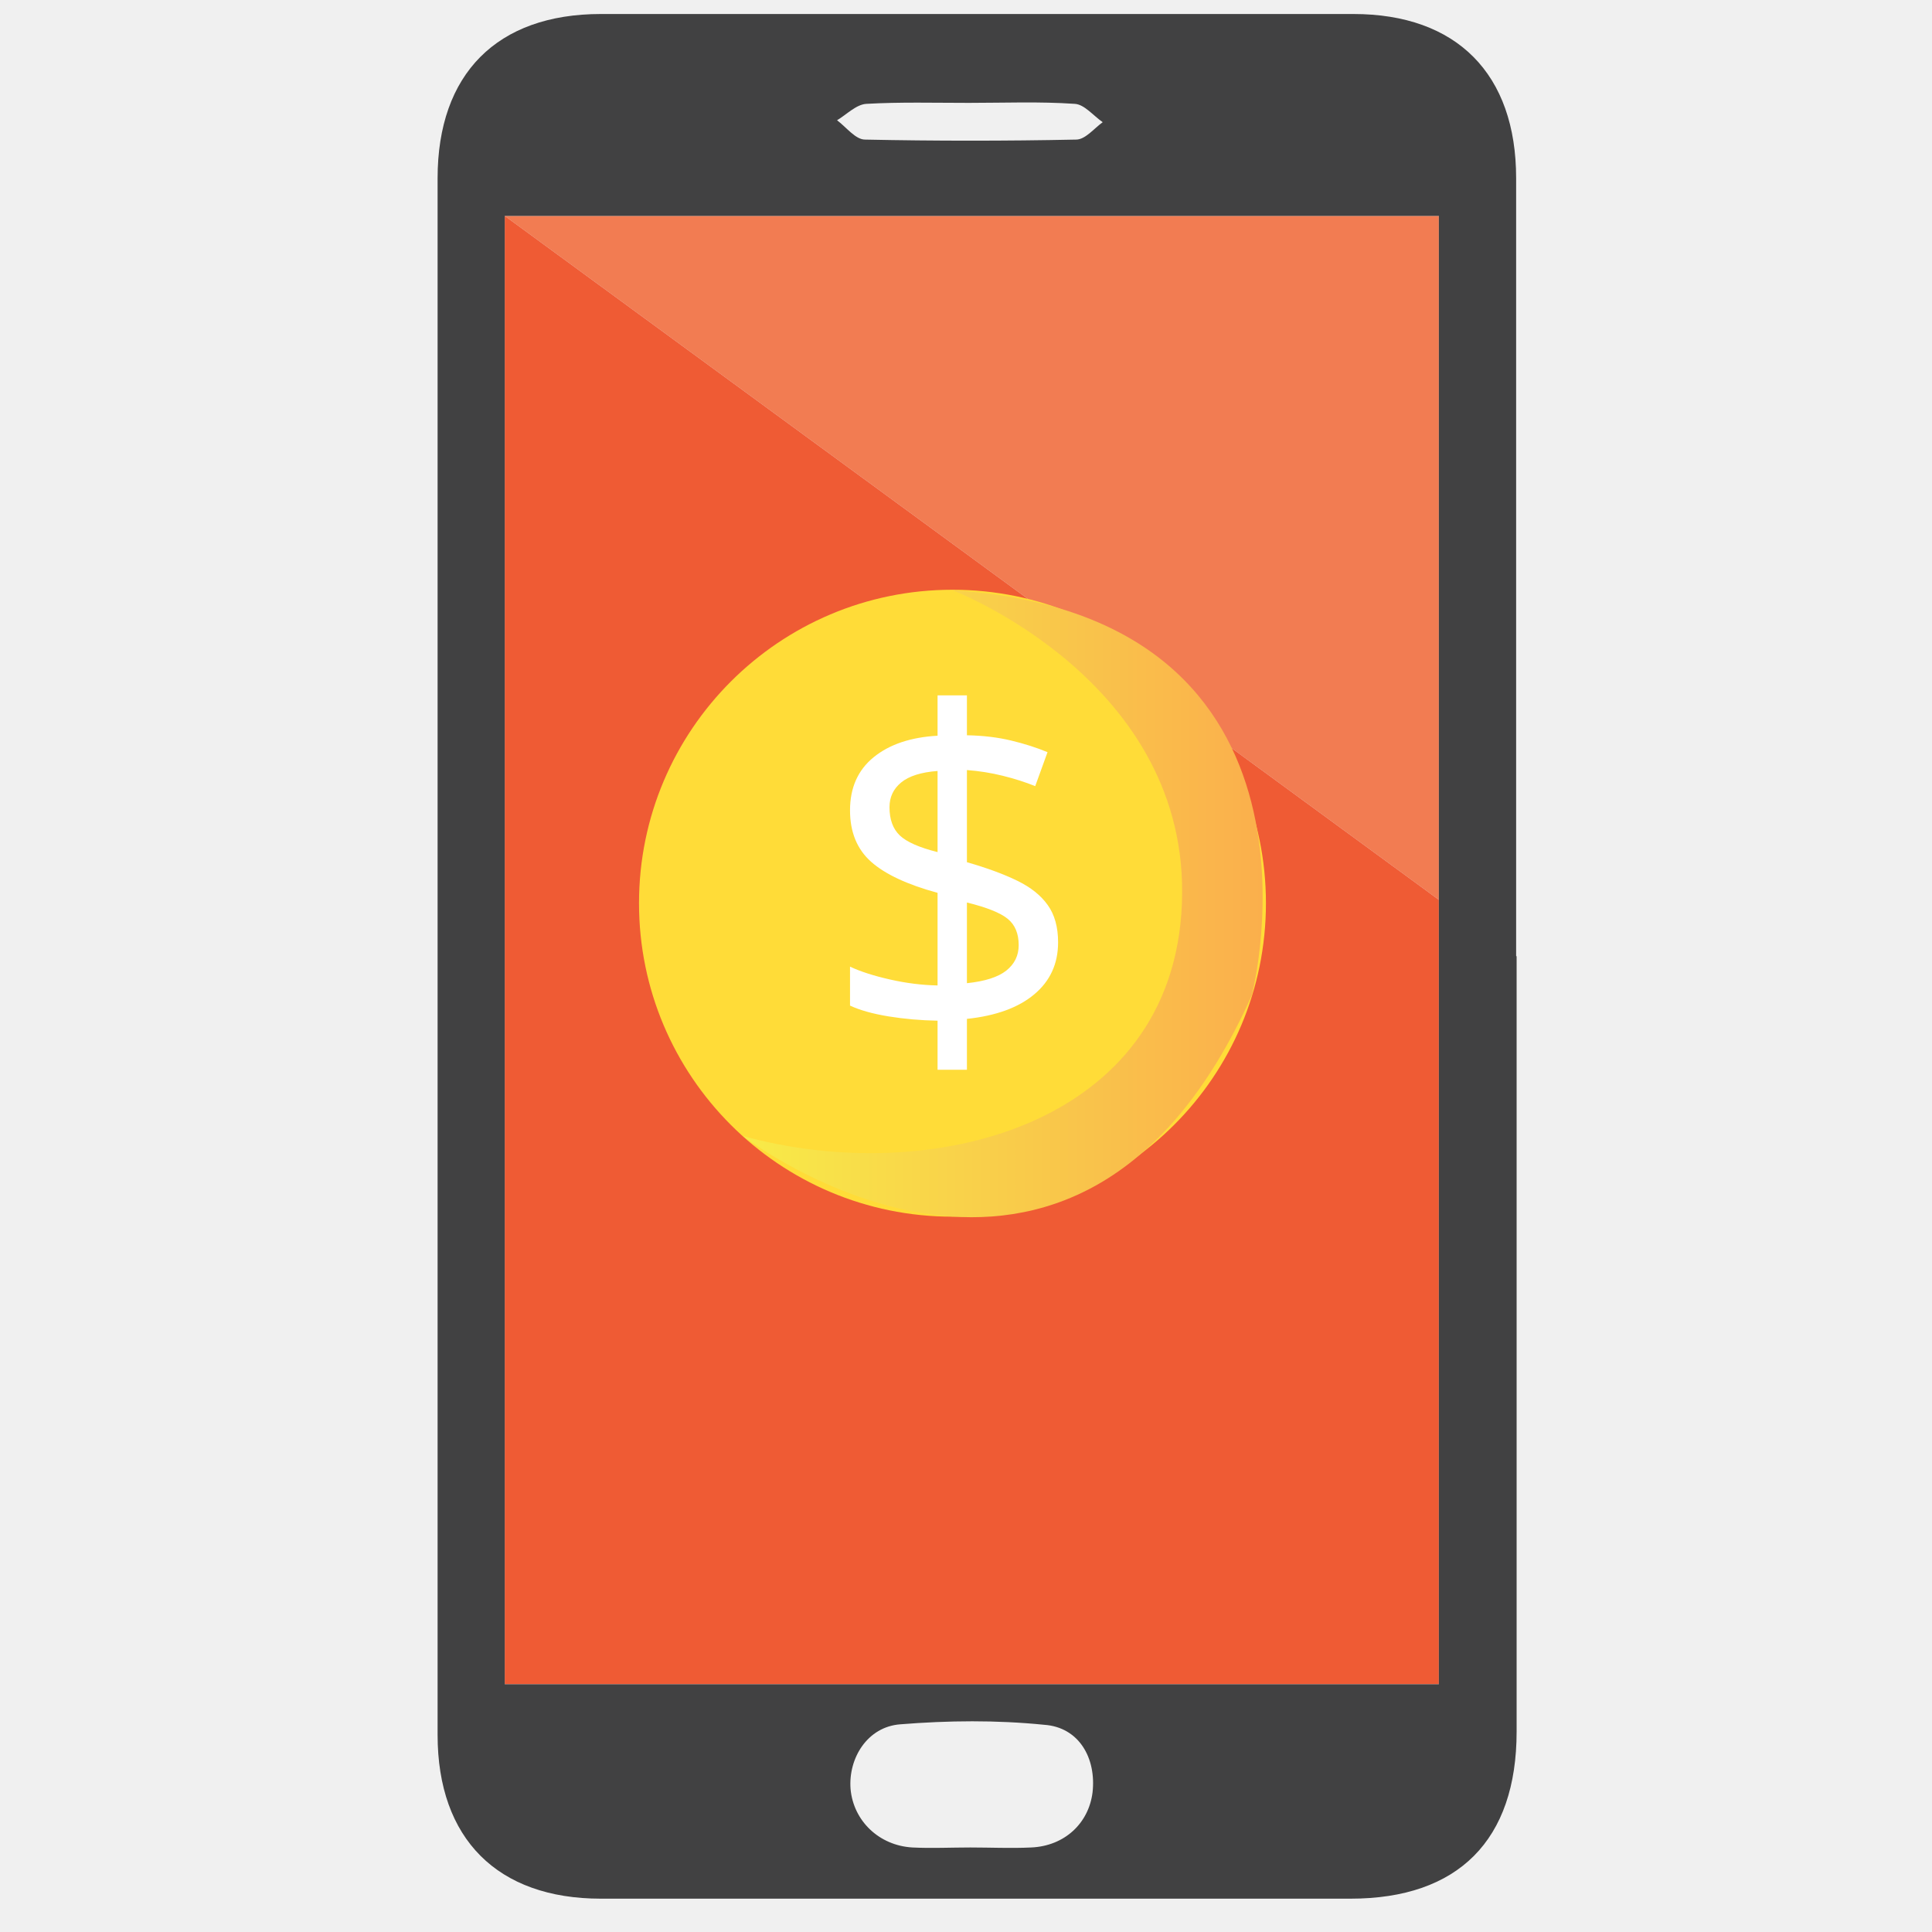
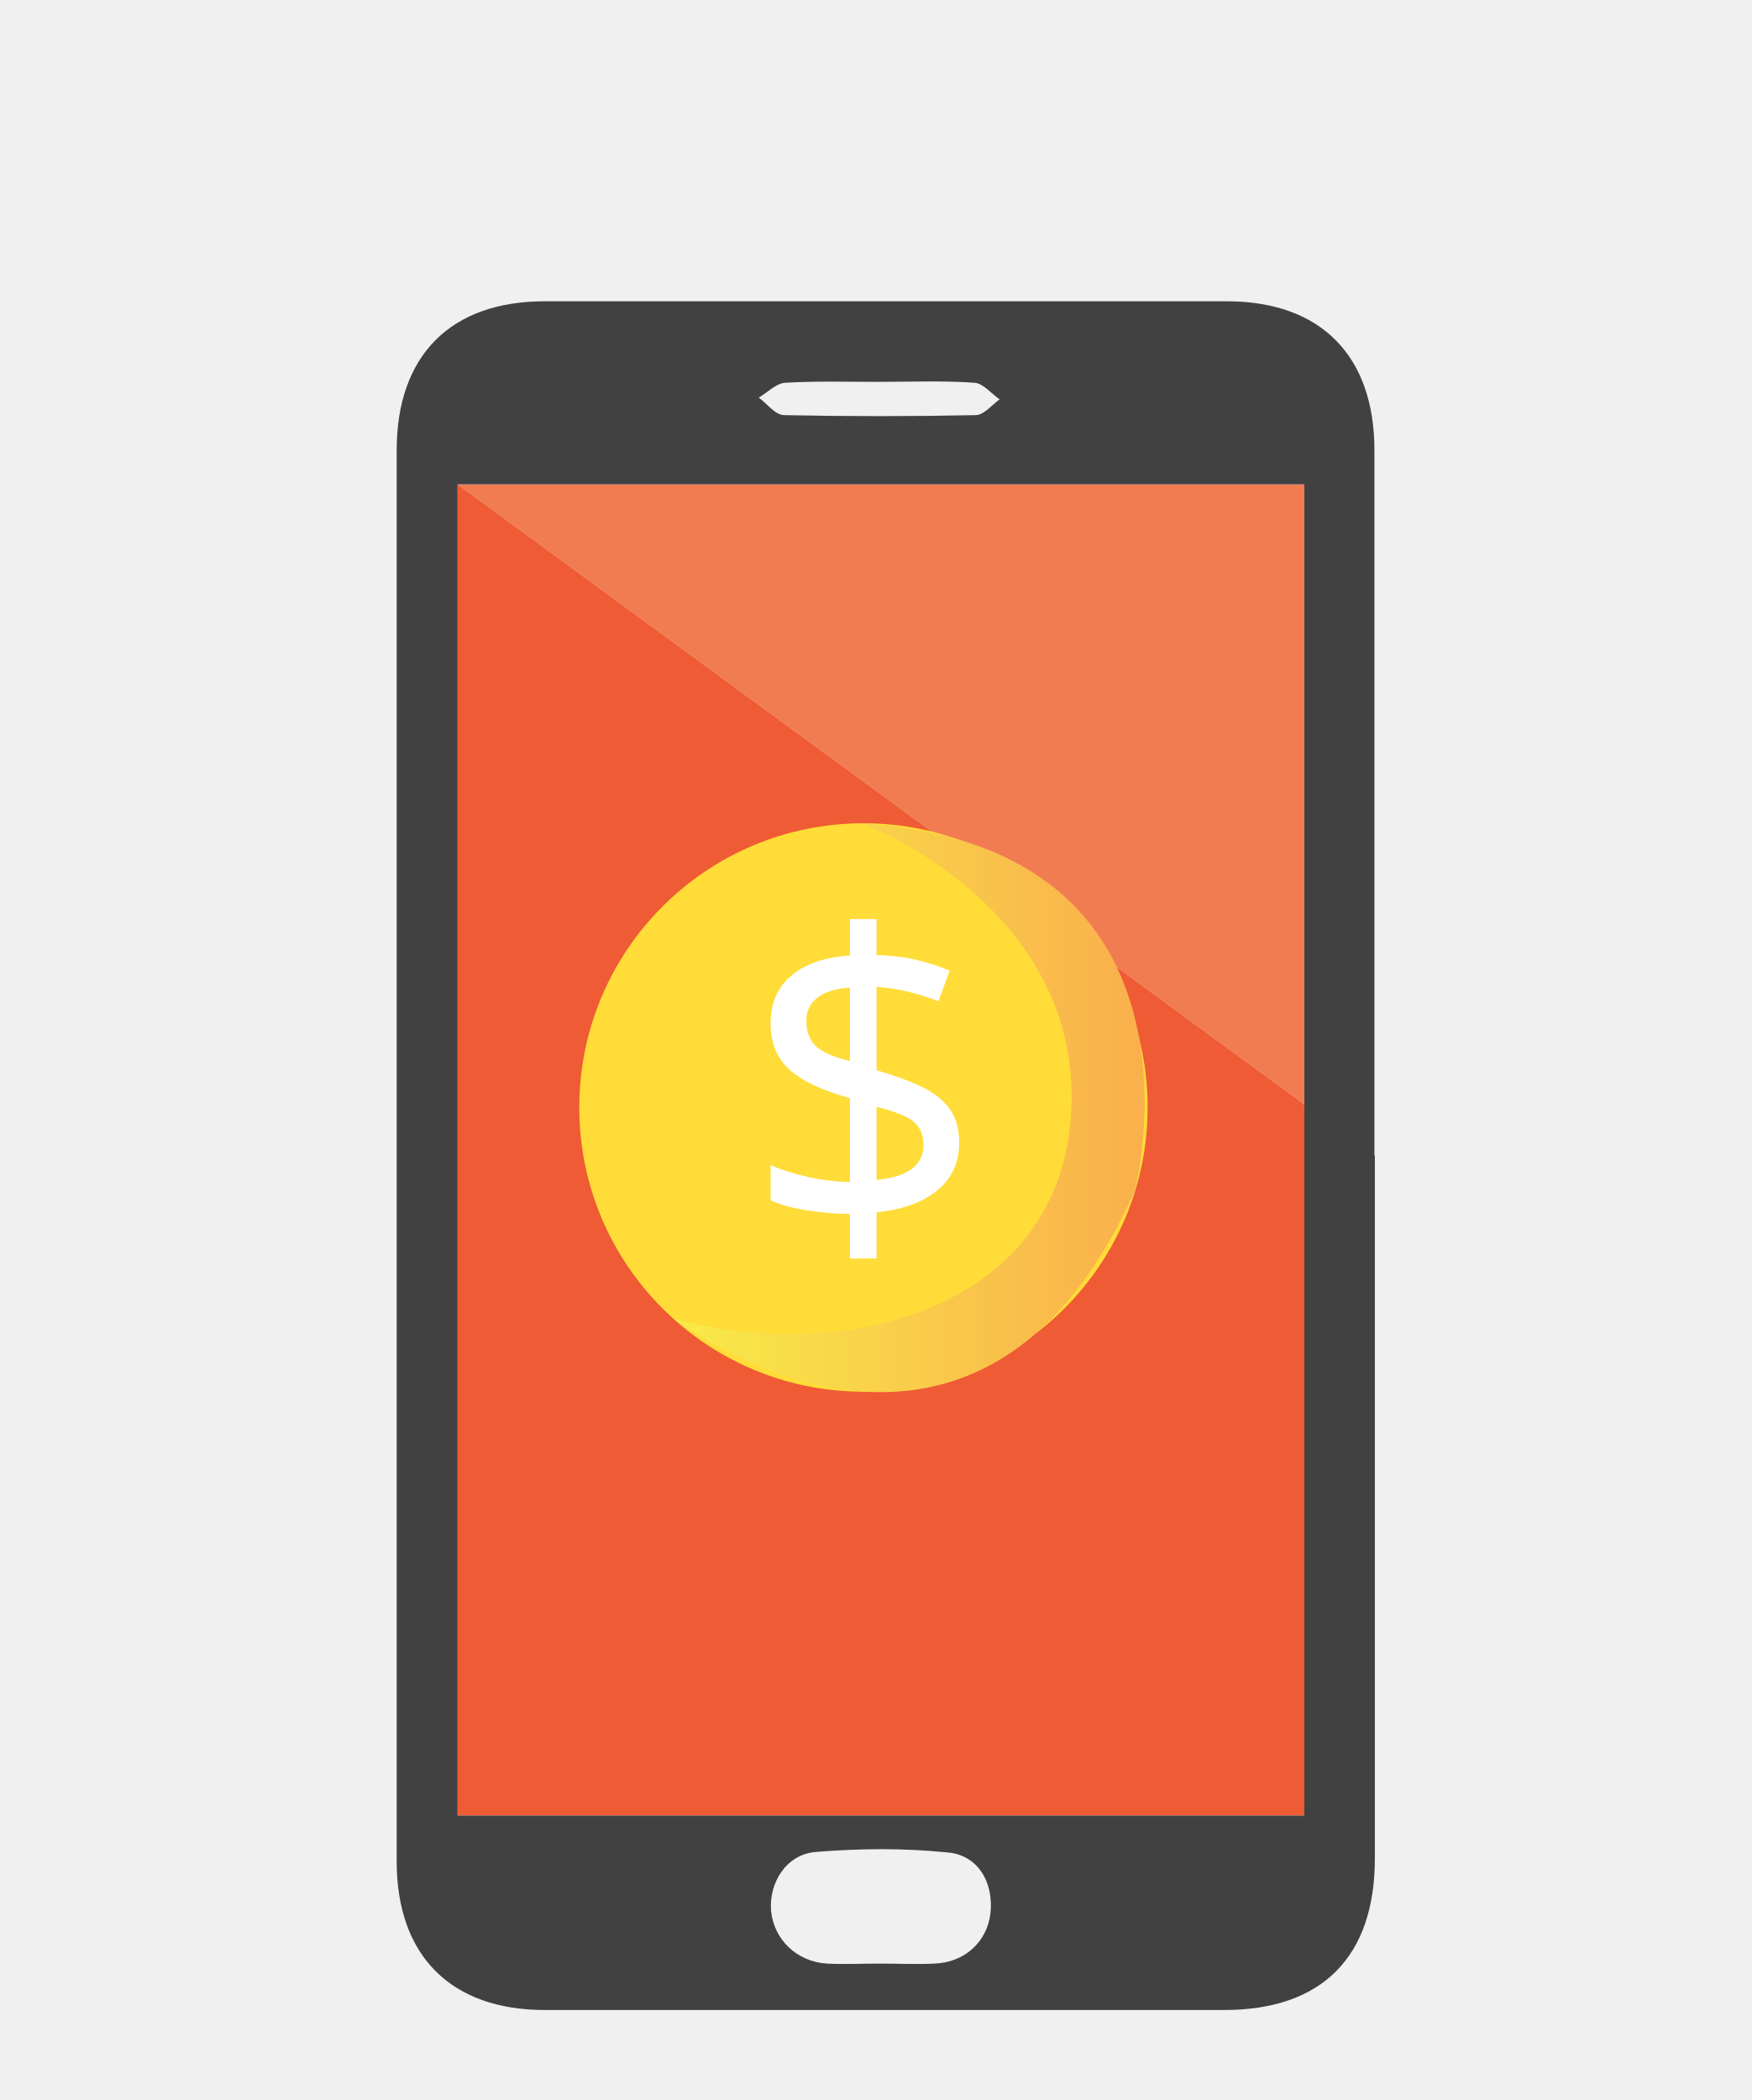
- <svg xmlns="http://www.w3.org/2000/svg" version="1.1" id="Layer_1" x="0px" y="0px" viewBox="0 0 400 400" enable-background="new 0 0 400 400" xml:space="preserve">
+ <svg xmlns="http://www.w3.org/2000/svg" version="1.1" id="Layer_1" x="0px" y="0px" viewBox="0 0 800 959.1" enable-background="new 0 0 800 959.1" xml:space="preserve">
  <g>
-     <polygon fill="#F27C52" points="104.5,44.7 297.9,186.3 297.9,44.7  " />
-     <polygon fill="#EF5B34" points="104.5,44.7 104.5,348.7 297.9,348.7 297.9,186.3 104.5,44.7  " />
-     <path fill="none" d="M297.9,44.7L297.9,44.7c-64.9,0-129.1,0-193.4,0h0H297.9z" />
-     <polygon fill="none" points="104.5,44.7 104.5,44.7 104.5,44.7  " />
-     <path fill="none" d="M222.8,28.9c1.9,0,3.7-2.4,5.5-3.6c-1.9-1.3-3.8-3.6-5.8-3.8c-7.3-0.5-14.6-0.2-21.9-0.2   c-7.1,0-14.2-0.3-21.2,0.2c-2.1,0.1-4.2,2.2-6.2,3.4c1.9,1.4,3.9,4,5.8,4C193.6,29.2,208.2,29.2,222.8,28.9z" />
-     <path fill="#414142" d="M297.9,186.3v162.4H104.5v-304l0,0c64.3,0,128.5,0,193.4,0l0,0V186.3l16,11.7c0-53.7,0-107.4,0-161.1   c0-21.6-12.3-34-33.7-34c-51.9,0-103.9,0-155.8,0c-21.5,0-33.8,12.4-33.8,34c0,107.4,0,214.9,0,322.3c0,21.5,12.4,33.9,33.8,33.9   c51.7,0,103.4,0,155.2,0c22.3,0,34.4-12.1,34.4-34.6c0-53.5,0-107,0-160.5L297.9,186.3z M179.4,21.5c7-0.4,14.1-0.2,21.2-0.2   c7.3,0,14.6-0.3,21.9,0.2c2,0.1,3.8,2.4,5.8,3.8c-1.8,1.3-3.6,3.6-5.5,3.6c-14.6,0.3-29.2,0.3-43.7,0c-2,0-3.9-2.6-5.8-4   C175.3,23.7,177.3,21.6,179.4,21.5z M226.2,371.1c-0.8,6.4-5.8,11.1-12.7,11.4c-4.2,0.2-8.4,0-12.6,0c-4,0-8,0.2-12,0   c-6.9-0.4-12.2-5.5-12.8-12.1c-0.5-6.4,3.5-12.9,10.3-13.4c9.9-0.8,19.9-0.9,29.8,0.1C223.4,357.6,227,364,226.2,371.1z" />
+     <polygon fill="#F27C52" points="209,221.2 595.8,504.4 595.8,221.2  " />
+     <polygon fill="#EF5B34" points="209,221.2 209,829.2 595.8,829.2 595.8,504.4  " />
+     <path fill="none" d="M595.8,221.2L595.8,221.2c-129.8,0-258.2,0-386.8,0l0,0H595.8z" />
+     <path fill="none" d="M209,221.2L209,221.2L209,221.2z" />
+     <path fill="none" d="M445.6,189.6c3.8,0,7.4-4.8,11-7.2c-3.8-2.6-7.6-7.2-11.6-7.6c-14.6-1-29.2-0.4-43.8-0.4   c-14.2,0-28.4-0.6-42.4,0.4c-4.2,0.2-8.4,4.4-12.4,6.8c3.8,2.8,7.8,8,11.6,8C387.2,190.2,416.4,190.2,445.6,189.6z" />
+     <path fill="#414142" d="M595.8,504.4v324.8H209v-608l0,0c128.6,0,257,0,386.8,0l0,0V504.4l32,23.4c0-107.4,0-214.8,0-322.2   c0-43.2-24.6-68-67.4-68c-103.8,0-207.8,0-311.6,0c-43,0-67.6,24.8-67.6,68c0,214.8,0,429.8,0,644.6c0,43,24.8,67.8,67.6,67.8   c103.4,0,206.8,0,310.4,0c44.6,0,68.8-24.2,68.8-69.2c0-107,0-214,0-321L595.8,504.4z M358.8,174.8c14-0.8,28.2-0.4,42.4-0.4   c14.6,0,29.2-0.6,43.8,0.4c4,0.2,7.6,4.8,11.6,7.6c-3.6,2.6-7.2,7.2-11,7.2c-29.2,0.6-58.4,0.6-87.4,0c-4,0-7.8-5.2-11.6-8   C350.6,179.2,354.6,175,358.8,174.8z M452.4,874c-1.6,12.8-11.6,22.2-25.4,22.8c-8.4,0.4-16.8,0-25.2,0c-8,0-16,0.4-24,0   c-13.8-0.8-24.4-11-25.6-24.2c-1-12.8,7-25.8,20.6-26.8c19.8-1.6,39.8-1.8,59.6,0.2C446.8,847,454,859.8,452.4,874z" />
    <g>
-       <circle fill="#FFDC38" cx="197.2" cy="187" r="64.9" />
-       <rect x="107.2" y="143.9" fill="none" width="180" height="130" />
-       <text transform="matrix(1 0 0 1 170.113 215.9791)" fill="#FFFFFF" font-family="'OpenSans-Semibold'" font-size="94.871">$</text>
-       <linearGradient id="SVGID_1_" gradientUnits="userSpaceOnUse" x1="153.809" y1="187.057" x2="261.445" y2="187.057">
+       <circle fill="#FFDC38" cx="394.4" cy="505.8" r="129.8" />
+       <rect x="214.4" y="419.6" fill="none" width="360" height="260" />
+       <text transform="matrix(1 0 0 1 340.2261 563.7581)" fill="#FFFFFF" font-family="'OpenSans-Semibold'" font-size="189.743">$</text>
+       <linearGradient id="SVGID_1_" gradientUnits="userSpaceOnUse" x1="153.8" y1="546.993" x2="261.415" y2="546.993" gradientTransform="matrix(2 0 0 -2 0 1600)">
        <stop offset="0" style="stop-color:#F8EB48" />
        <stop offset="1" style="stop-color:#FAAF4C" />
      </linearGradient>
-       <path fill="url(#SVGID_1_)" d="M197.2,122.2c0,0,49.4,18.8,47.5,64.9c-1.8,46-52,58.8-90.9,48.1c0,0,68.7,53,105.4-29.2    C259.2,205.9,279.5,127.5,197.2,122.2z" />
+       <path fill="url(#SVGID_1_)" d="M394.4,376.2c0,0,98.8,37.6,95,129.8c-3.6,92-104,117.6-181.8,96.2c0,0,137.4,106,210.8-58.4    C518.4,543.6,559,386.8,394.4,376.2z" />
    </g>
  </g>
</svg>
